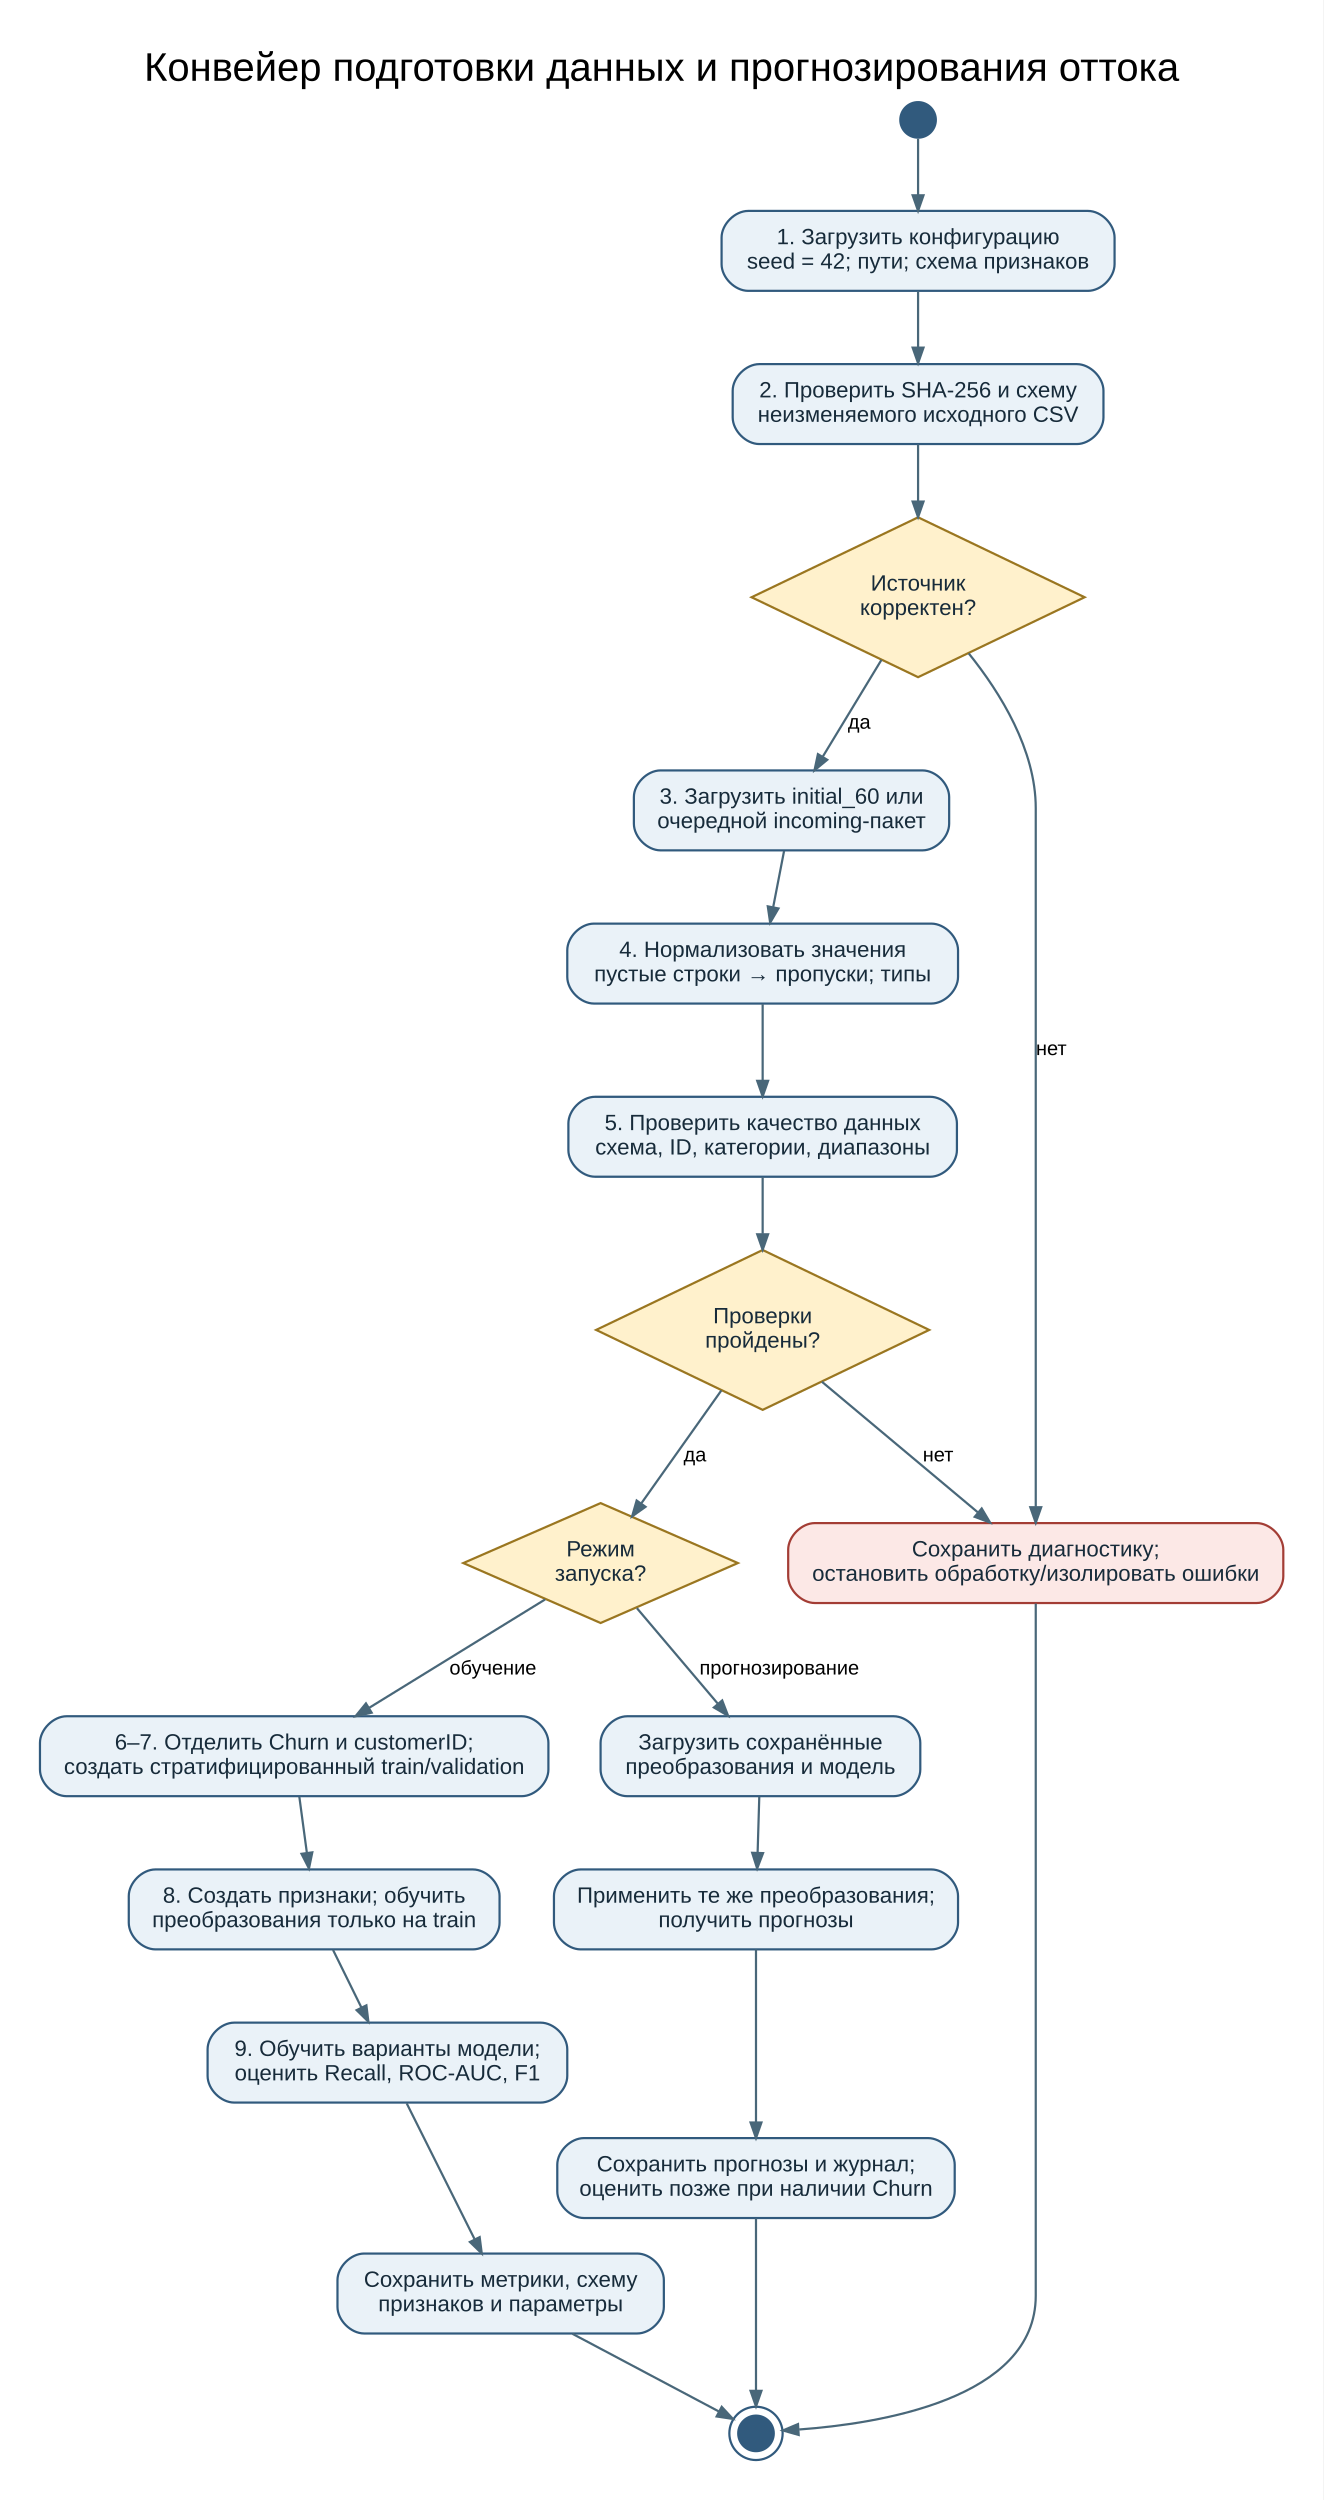
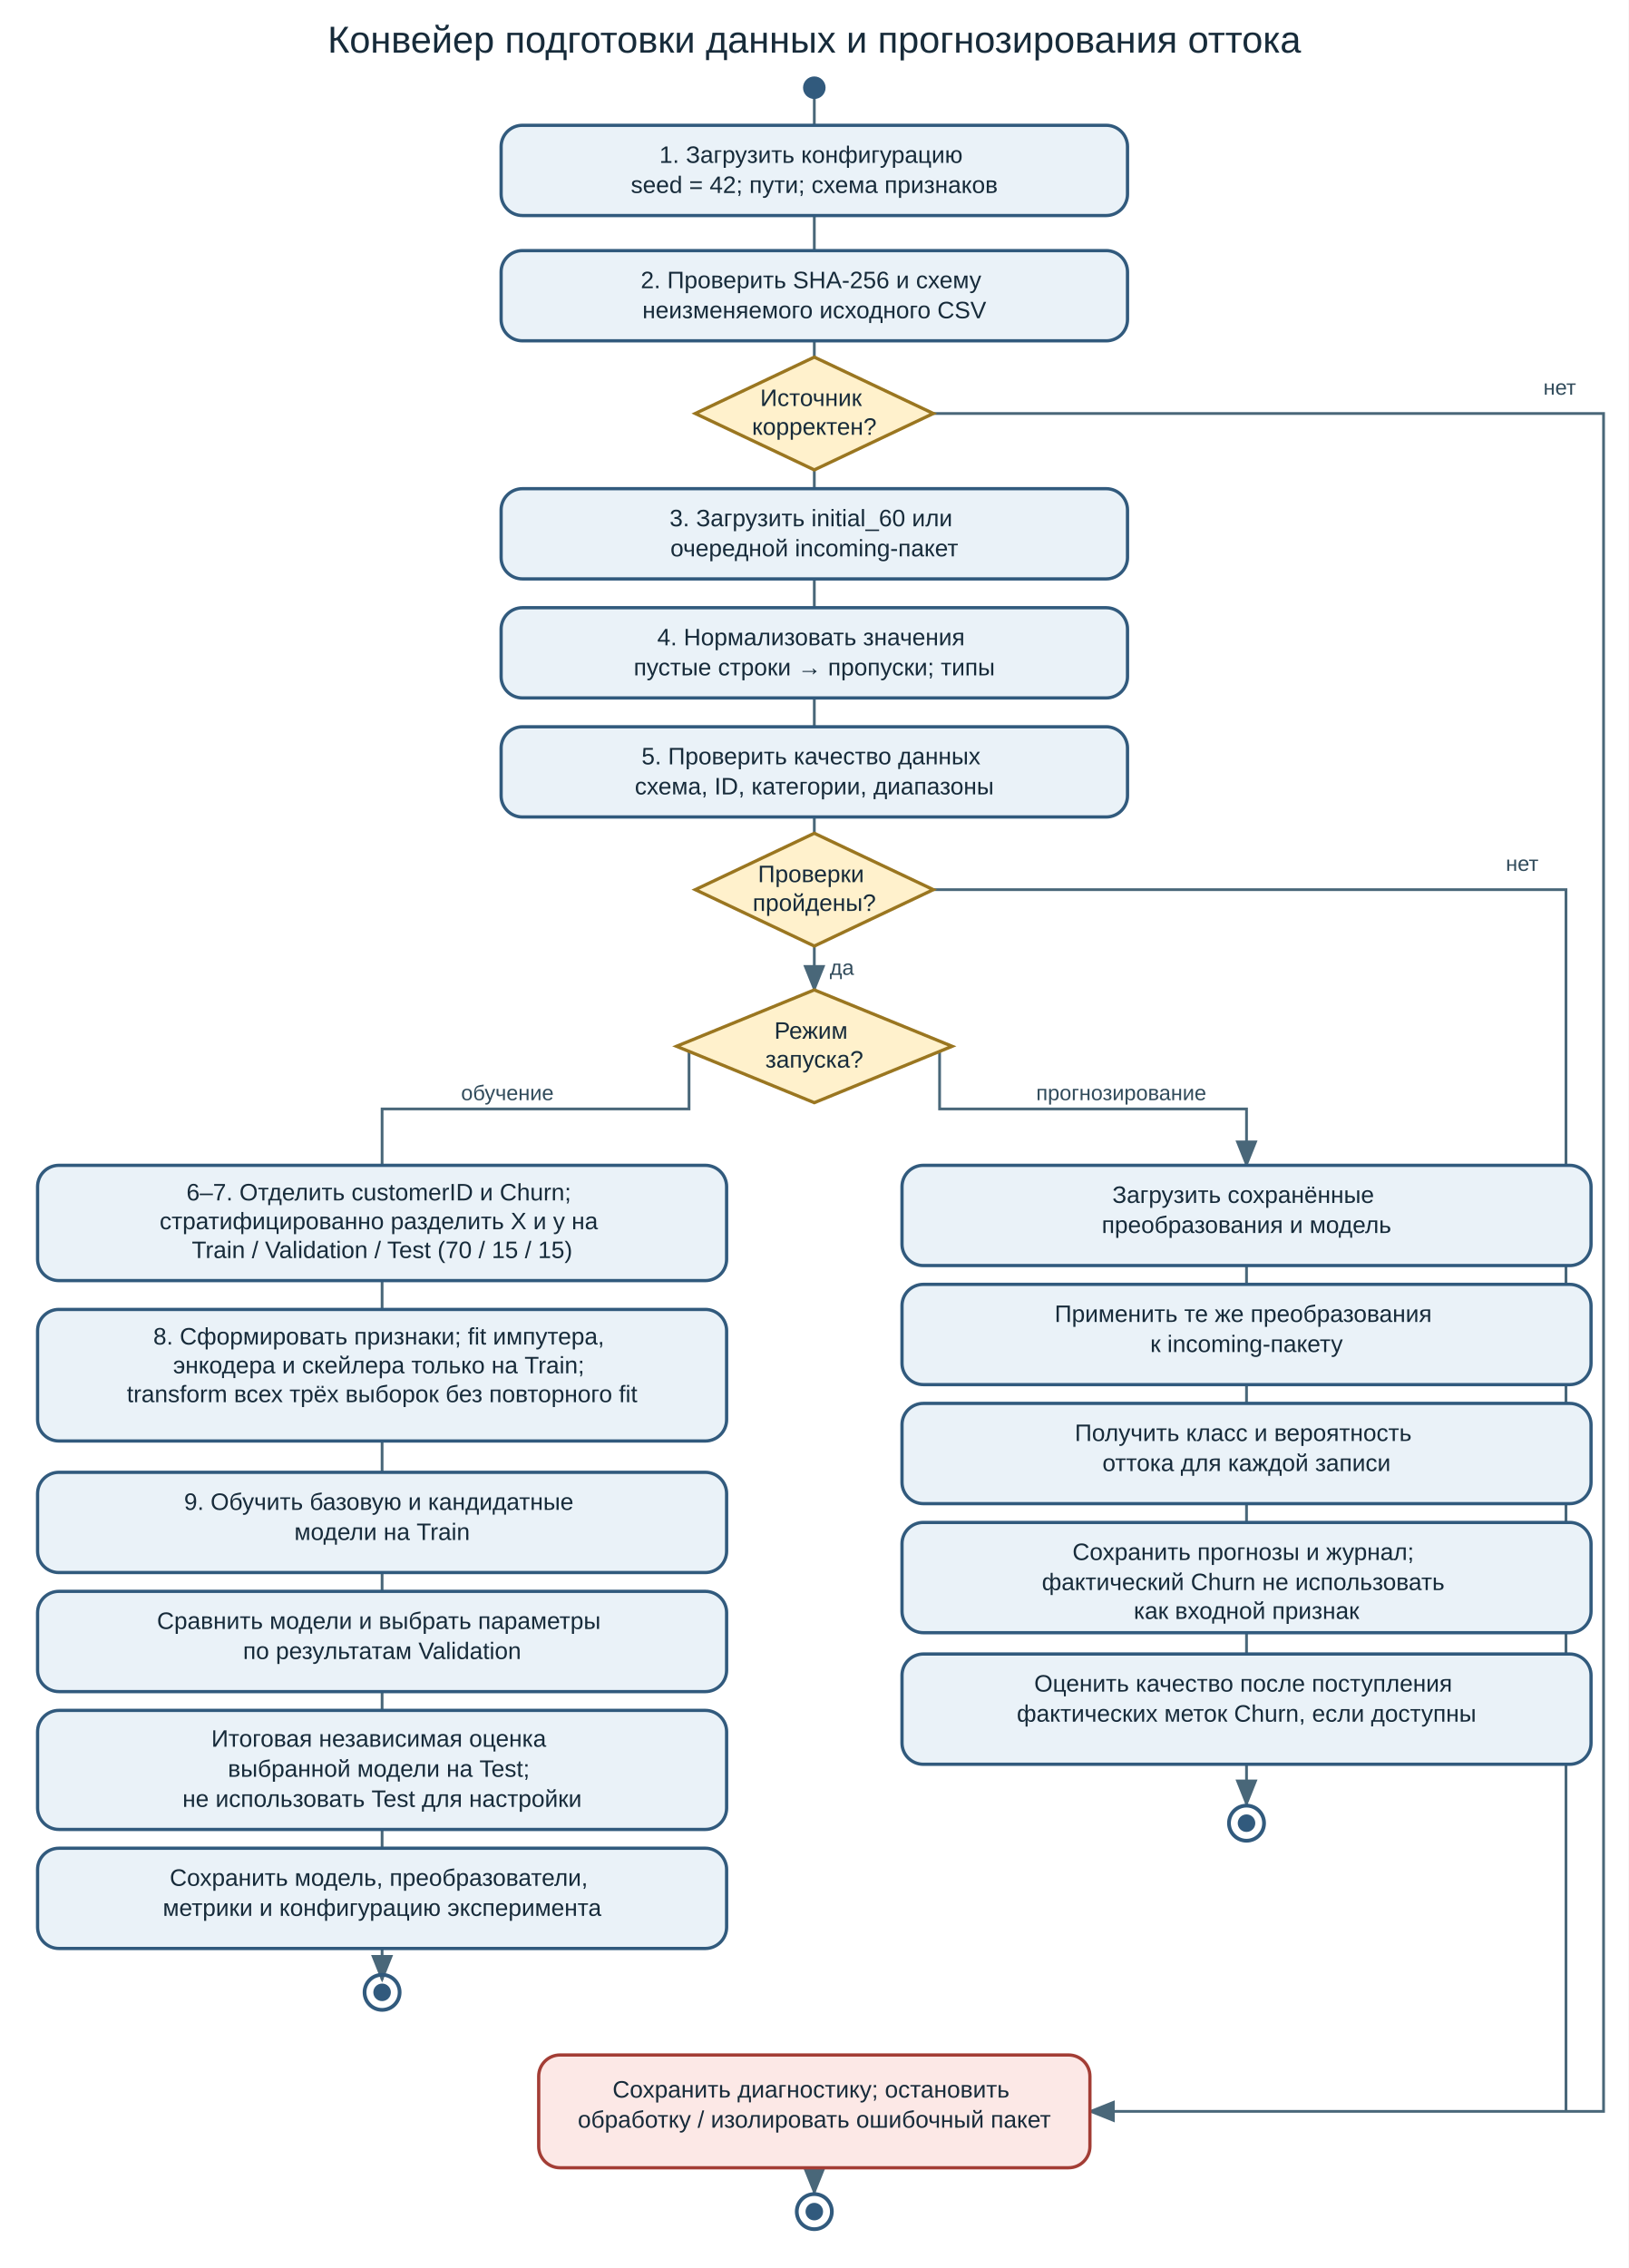
- <svg xmlns="http://www.w3.org/2000/svg" width="596pt" height="1126pt" viewBox="0.00 0.00 596.00 1126.00">
-   <g id="graph0" class="graph" transform="scale(1 1) rotate(0) translate(18 1108)">
-     <polygon fill="white" stroke="transparent" points="-18,18 -18,-1108 578,-1108 578,18 -18,18" />
-     <text text-anchor="middle" x="280" y="-1071.6" font-family="Arial" font-size="18.00">Конвейер подготовки данных и прогнозирования оттока</text>
-     <g id="node1" class="node">
-       <ellipse fill="#315a7d" stroke="#315a7d" cx="395.5" cy="-1054" rx="8" ry="8" />
-     </g>
-     <g id="node2" class="node">
-       <path fill="#eaf2f8" stroke="#315a7d" d="M472,-1013C472,-1013 319,-1013 319,-1013 313,-1013 307,-1007 307,-1001 307,-1001 307,-989 307,-989 307,-983 313,-977 319,-977 319,-977 472,-977 472,-977 478,-977 484,-983 484,-989 484,-989 484,-1001 484,-1001 484,-1007 478,-1013 472,-1013" />
-       <text text-anchor="middle" x="395.5" y="-998" font-family="Arial" font-size="10.00" fill="#172b3a">1. Загрузить конфигурацию</text>
-       <text text-anchor="middle" x="395.5" y="-987" font-family="Arial" font-size="10.00" fill="#172b3a">seed = 42; пути; схема признаков</text>
-     </g>
-     <g id="edge1" class="edge">
-       <path fill="none" stroke="#496779" d="M395.5,-1045.55C395.5,-1039.07 395.5,-1029.32 395.5,-1020.17" />
-       <polygon fill="#496779" stroke="#496779" points="397.95,-1020.04 395.5,-1013.04 393.05,-1020.04 397.95,-1020.04" />
-     </g>
-     <g id="node3" class="node">
-       <path fill="#eaf2f8" stroke="#315a7d" d="M467,-944C467,-944 324,-944 324,-944 318,-944 312,-938 312,-932 312,-932 312,-920 312,-920 312,-914 318,-908 324,-908 324,-908 467,-908 467,-908 473,-908 479,-914 479,-920 479,-920 479,-932 479,-932 479,-938 473,-944 467,-944" />
-       <text text-anchor="middle" x="395.5" y="-929" font-family="Arial" font-size="10.00" fill="#172b3a">2. Проверить SHA-256 и схему</text>
-       <text text-anchor="middle" x="395.5" y="-918" font-family="Arial" font-size="10.00" fill="#172b3a">неизменяемого исходного CSV</text>
-     </g>
-     <g id="edge2" class="edge">
-       <path fill="none" stroke="#496779" d="M395.5,-976.75C395.5,-969.07 395.5,-959.89 395.5,-951.52" />
-       <polygon fill="#496779" stroke="#496779" points="397.95,-951.43 395.5,-944.43 393.05,-951.43 397.95,-951.43" />
-     </g>
-     <g id="node4" class="node">
-       <polygon fill="#fff1cc" stroke="#9a7620" points="395.5,-875 320.5,-839 395.5,-803 470.5,-839 395.5,-875" />
-       <text text-anchor="middle" x="395.5" y="-842" font-family="Arial" font-size="10.00" fill="#172b3a">Источник</text>
-       <text text-anchor="middle" x="395.5" y="-831" font-family="Arial" font-size="10.00" fill="#172b3a">корректен?</text>
-     </g>
-     <g id="edge3" class="edge">
-       <path fill="none" stroke="#496779" d="M395.5,-907.8C395.5,-900.37 395.5,-891.33 395.5,-882.29" />
-       <polygon fill="#496779" stroke="#496779" points="397.95,-882.08 395.5,-875.08 393.05,-882.08 397.95,-882.08" />
-     </g>
-     <g id="node5" class="node">
-       <path fill="#eaf2f8" stroke="#315a7d" d="M397.5,-761C397.5,-761 279.5,-761 279.5,-761 273.5,-761 267.5,-755 267.5,-749 267.5,-749 267.5,-737 267.5,-737 267.5,-731 273.5,-725 279.5,-725 279.5,-725 397.5,-725 397.5,-725 403.5,-725 409.5,-731 409.5,-737 409.5,-737 409.5,-749 409.5,-749 409.5,-755 403.5,-761 397.5,-761" />
-       <text text-anchor="middle" x="338.5" y="-746" font-family="Arial" font-size="10.00" fill="#172b3a">3. Загрузить initial_60 или</text>
-       <text text-anchor="middle" x="338.5" y="-735" font-family="Arial" font-size="10.00" fill="#172b3a">очередной incoming-пакет</text>
-     </g>
-     <g id="edge4" class="edge">
-       <path fill="none" stroke="#496779" d="M379.01,-810.81C370.65,-797.02 360.6,-780.44 352.6,-767.25" />
-       <polygon fill="#496779" stroke="#496779" points="354.58,-765.79 348.85,-761.07 350.39,-768.33 354.58,-765.79" />
-       <text text-anchor="middle" x="369" y="-779.8" font-family="Arial" font-size="9.00">да</text>
-     </g>
-     <g id="node17" class="node">
-       <path fill="#fce8e6" stroke="#a33d35" d="M548,-422C548,-422 349,-422 349,-422 343,-422 337,-416 337,-410 337,-410 337,-398 337,-398 337,-392 343,-386 349,-386 349,-386 548,-386 548,-386 554,-386 560,-392 560,-398 560,-398 560,-410 560,-410 560,-416 554,-422 548,-422" />
-       <text text-anchor="middle" x="448.5" y="-407" font-family="Arial" font-size="10.00" fill="#172b3a">Сохранить диагностику;</text>
-       <text text-anchor="middle" x="448.5" y="-396" font-family="Arial" font-size="10.00" fill="#172b3a">остановить обработку/изолировать ошибки</text>
-     </g>
-     <g id="edge5" class="edge">
-       <path fill="none" stroke="#496779" d="M418.28,-813.75C432.65,-795.88 448.5,-770.23 448.5,-744 448.5,-744 448.5,-744 448.5,-508 448.5,-481.08 448.5,-450.21 448.5,-429.34" />
-       <polygon fill="#496779" stroke="#496779" points="450.95,-429.13 448.5,-422.13 446.05,-429.13 450.95,-429.13" />
-       <text text-anchor="middle" x="455.5" y="-632.8" font-family="Arial" font-size="9.00">нет</text>
-     </g>
-     <g id="node6" class="node">
-       <path fill="#eaf2f8" stroke="#315a7d" d="M401.5,-692C401.5,-692 249.5,-692 249.5,-692 243.5,-692 237.5,-686 237.5,-680 237.5,-680 237.5,-668 237.5,-668 237.5,-662 243.5,-656 249.5,-656 249.5,-656 401.5,-656 401.5,-656 407.5,-656 413.5,-662 413.5,-668 413.5,-668 413.5,-680 413.5,-680 413.5,-686 407.5,-692 401.5,-692" />
-       <text text-anchor="middle" x="325.5" y="-677" font-family="Arial" font-size="10.00" fill="#172b3a">4. Нормализовать значения</text>
-       <text text-anchor="middle" x="325.5" y="-666" font-family="Arial" font-size="10.00" fill="#172b3a">пустые строки → пропуски; типы</text>
-     </g>
-     <g id="edge6" class="edge">
-       <path fill="none" stroke="#496779" d="M335.15,-724.75C333.66,-717.07 331.88,-707.89 330.26,-699.52" />
-       <polygon fill="#496779" stroke="#496779" points="332.62,-698.83 328.88,-692.43 327.81,-699.77 332.62,-698.83" />
-     </g>
-     <g id="node7" class="node">
-       <path fill="#eaf2f8" stroke="#315a7d" d="M401,-614C401,-614 250,-614 250,-614 244,-614 238,-608 238,-602 238,-602 238,-590 238,-590 238,-584 244,-578 250,-578 250,-578 401,-578 401,-578 407,-578 413,-584 413,-590 413,-590 413,-602 413,-602 413,-608 407,-614 401,-614" />
-       <text text-anchor="middle" x="325.5" y="-599" font-family="Arial" font-size="10.00" fill="#172b3a">5. Проверить качество данных</text>
-       <text text-anchor="middle" x="325.5" y="-588" font-family="Arial" font-size="10.00" fill="#172b3a">схема, ID, категории, диапазоны</text>
-     </g>
-     <g id="edge7" class="edge">
-       <path fill="none" stroke="#496779" d="M325.5,-655.75C325.5,-645.55 325.5,-632.47 325.5,-621.24" />
-       <polygon fill="#496779" stroke="#496779" points="327.95,-621.18 325.5,-614.18 323.05,-621.18 327.95,-621.18" />
-     </g>
-     <g id="node8" class="node">
-       <polygon fill="#fff1cc" stroke="#9a7620" points="325.5,-545 250.5,-509 325.5,-473 400.5,-509 325.5,-545" />
-       <text text-anchor="middle" x="325.5" y="-512" font-family="Arial" font-size="10.00" fill="#172b3a">Проверки</text>
-       <text text-anchor="middle" x="325.5" y="-501" font-family="Arial" font-size="10.00" fill="#172b3a">пройдены?</text>
-     </g>
-     <g id="edge8" class="edge">
-       <path fill="none" stroke="#496779" d="M325.5,-577.8C325.5,-570.37 325.5,-561.33 325.5,-552.29" />
-       <polygon fill="#496779" stroke="#496779" points="327.95,-552.08 325.5,-545.08 323.05,-552.08 327.95,-552.08" />
-     </g>
-     <g id="node9" class="node">
-       <polygon fill="#fff1cc" stroke="#9a7620" points="252.5,-431 190.67,-404 252.5,-377 314.33,-404 252.5,-431" />
-       <text text-anchor="middle" x="252.5" y="-407" font-family="Arial" font-size="10.00" fill="#172b3a">Режим</text>
-       <text text-anchor="middle" x="252.5" y="-396" font-family="Arial" font-size="10.00" fill="#172b3a">запуска?</text>
-     </g>
-     <g id="edge9" class="edge">
-       <path fill="none" stroke="#496779" d="M306.89,-481.74C295.85,-466.17 281.91,-446.5 270.91,-430.98" />
-       <polygon fill="#496779" stroke="#496779" points="272.74,-429.33 266.7,-425.03 268.75,-432.16 272.74,-429.33" />
-       <text text-anchor="middle" x="295" y="-449.8" font-family="Arial" font-size="9.00">да</text>
-     </g>
-     <g id="edge10" class="edge">
-       <path fill="none" stroke="#496779" d="M352.19,-485.65C372.98,-468.24 401.7,-444.19 422.35,-426.89" />
-       <polygon fill="#496779" stroke="#496779" points="424.16,-428.58 427.95,-422.21 421.01,-424.82 424.16,-428.58" />
-       <text text-anchor="middle" x="404.5" y="-449.8" font-family="Arial" font-size="9.00">нет</text>
-     </g>
-     <g id="node10" class="node">
-       <path fill="#eaf2f8" stroke="#315a7d" d="M217,-335C217,-335 12,-335 12,-335 6,-335 0,-329 0,-323 0,-323 0,-311 0,-311 0,-305 6,-299 12,-299 12,-299 217,-299 217,-299 223,-299 229,-305 229,-311 229,-311 229,-323 229,-323 229,-329 223,-335 217,-335" />
-       <text text-anchor="middle" x="114.5" y="-320" font-family="Arial" font-size="10.00" fill="#172b3a">6–7. Отделить Churn и customerID;</text>
-       <text text-anchor="middle" x="114.5" y="-309" font-family="Arial" font-size="10.00" fill="#172b3a">создать стратифицированный train/validation</text>
-     </g>
-     <g id="edge11" class="edge">
-       <path fill="none" stroke="#496779" d="M227.51,-387.61C205.31,-373.94 172.69,-353.84 148.19,-338.75" />
-       <polygon fill="#496779" stroke="#496779" points="149.39,-336.61 142.15,-335.03 146.82,-340.79 149.39,-336.61" />
-       <text text-anchor="middle" x="204" y="-353.8" font-family="Arial" font-size="9.00">обучение</text>
-     </g>
-     <g id="node14" class="node">
-       <path fill="#eaf2f8" stroke="#315a7d" d="M384.5,-335C384.5,-335 264.5,-335 264.5,-335 258.5,-335 252.5,-329 252.5,-323 252.5,-323 252.5,-311 252.5,-311 252.5,-305 258.5,-299 264.5,-299 264.5,-299 384.5,-299 384.5,-299 390.5,-299 396.5,-305 396.5,-311 396.5,-311 396.5,-323 396.5,-323 396.5,-329 390.5,-335 384.5,-335" />
-       <text text-anchor="middle" x="324.5" y="-320" font-family="Arial" font-size="10.00" fill="#172b3a">Загрузить сохранённые</text>
-       <text text-anchor="middle" x="324.5" y="-309" font-family="Arial" font-size="10.00" fill="#172b3a">преобразования и модель</text>
-     </g>
-     <g id="edge16" class="edge">
-       <path fill="none" stroke="#496779" d="M268.84,-383.71C279.66,-370.94 293.89,-354.13 305.26,-340.71" />
-       <polygon fill="#496779" stroke="#496779" points="307.28,-342.12 309.94,-335.19 303.54,-338.95 307.28,-342.12" />
-       <text text-anchor="middle" x="333" y="-353.8" font-family="Arial" font-size="9.00">прогнозирование</text>
-     </g>
-     <g id="node11" class="node">
-       <path fill="#eaf2f8" stroke="#315a7d" d="M195,-266C195,-266 52,-266 52,-266 46,-266 40,-260 40,-254 40,-254 40,-242 40,-242 40,-236 46,-230 52,-230 52,-230 195,-230 195,-230 201,-230 207,-236 207,-242 207,-242 207,-254 207,-254 207,-260 201,-266 195,-266" />
-       <text text-anchor="middle" x="123.5" y="-251" font-family="Arial" font-size="10.00" fill="#172b3a">8. Создать признаки; обучить</text>
-       <text text-anchor="middle" x="123.5" y="-240" font-family="Arial" font-size="10.00" fill="#172b3a">преобразования только на train</text>
-     </g>
-     <g id="edge12" class="edge">
-       <path fill="none" stroke="#496779" d="M116.82,-298.75C117.85,-291.07 119.08,-281.89 120.21,-273.52" />
-       <polygon fill="#496779" stroke="#496779" points="122.66,-273.69 121.16,-266.43 117.8,-273.04 122.66,-273.69" />
-     </g>
-     <g id="node12" class="node">
-       <path fill="#eaf2f8" stroke="#315a7d" d="M225.5,-197C225.5,-197 87.5,-197 87.5,-197 81.5,-197 75.5,-191 75.5,-185 75.5,-185 75.5,-173 75.5,-173 75.5,-167 81.5,-161 87.5,-161 87.5,-161 225.5,-161 225.5,-161 231.5,-161 237.5,-167 237.5,-173 237.5,-173 237.5,-185 237.5,-185 237.5,-191 231.5,-197 225.5,-197" />
-       <text text-anchor="middle" x="156.5" y="-182" font-family="Arial" font-size="10.00" fill="#172b3a">9. Обучить варианты модели;</text>
-       <text text-anchor="middle" x="156.5" y="-171" font-family="Arial" font-size="10.00" fill="#172b3a">оценить Recall, ROC-AUC, F1</text>
-     </g>
-     <g id="edge13" class="edge">
-       <path fill="none" stroke="#496779" d="M132,-229.75C135.89,-221.84 140.58,-212.33 144.8,-203.76" />
-       <polygon fill="#496779" stroke="#496779" points="147.02,-204.79 147.92,-197.43 142.62,-202.63 147.02,-204.79" />
-     </g>
-     <g id="node13" class="node">
-       <path fill="#eaf2f8" stroke="#315a7d" d="M269,-93C269,-93 146,-93 146,-93 140,-93 134,-87 134,-81 134,-81 134,-69 134,-69 134,-63 140,-57 146,-57 146,-57 269,-57 269,-57 275,-57 281,-63 281,-69 281,-69 281,-81 281,-81 281,-87 275,-93 269,-93" />
-       <text text-anchor="middle" x="207.5" y="-78" font-family="Arial" font-size="10.00" fill="#172b3a">Сохранить метрики, схему</text>
-       <text text-anchor="middle" x="207.5" y="-67" font-family="Arial" font-size="10.00" fill="#172b3a">признаков и параметры</text>
-     </g>
-     <g id="edge14" class="edge">
-       <path fill="none" stroke="#496779" d="M165.15,-160.7C173.55,-143.89 186.38,-118.25 195.71,-99.58" />
-       <polygon fill="#496779" stroke="#496779" points="198.04,-100.4 198.98,-93.05 193.65,-98.21 198.04,-100.4" />
-     </g>
-     <g id="node18" class="node">
-       <ellipse fill="#315a7d" stroke="#315a7d" cx="322.5" cy="-12" rx="8" ry="8" />
-       <ellipse fill="none" stroke="#315a7d" cx="322.5" cy="-12" rx="12" ry="12" />
-     </g>
-     <g id="edge15" class="edge">
-       <path fill="none" stroke="#496779" d="M239.84,-56.85C261.31,-45.46 288.6,-30.98 305.81,-21.85" />
-       <polygon fill="#496779" stroke="#496779" points="307.06,-23.96 312.1,-18.52 304.77,-19.63 307.06,-23.96" />
-     </g>
-     <g id="node15" class="node">
-       <path fill="#eaf2f8" stroke="#315a7d" d="M401.5,-266C401.5,-266 243.5,-266 243.5,-266 237.5,-266 231.5,-260 231.5,-254 231.5,-254 231.5,-242 231.5,-242 231.5,-236 237.5,-230 243.5,-230 243.5,-230 401.5,-230 401.5,-230 407.5,-230 413.5,-236 413.5,-242 413.5,-242 413.5,-254 413.5,-254 413.5,-260 407.5,-266 401.5,-266" />
-       <text text-anchor="middle" x="322.5" y="-251" font-family="Arial" font-size="10.00" fill="#172b3a">Применить те же преобразования;</text>
-       <text text-anchor="middle" x="322.5" y="-240" font-family="Arial" font-size="10.00" fill="#172b3a">получить прогнозы</text>
-     </g>
-     <g id="edge17" class="edge">
-       <path fill="none" stroke="#496779" d="M323.98,-298.75C323.76,-291.07 323.48,-281.89 323.23,-273.52" />
-       <polygon fill="#496779" stroke="#496779" points="325.68,-273.35 323.02,-266.43 320.78,-273.5 325.68,-273.35" />
-     </g>
-     <g id="node16" class="node">
-       <path fill="#eaf2f8" stroke="#315a7d" d="M400,-145C400,-145 245,-145 245,-145 239,-145 233,-139 233,-133 233,-133 233,-121 233,-121 233,-115 239,-109 245,-109 245,-109 400,-109 400,-109 406,-109 412,-115 412,-121 412,-121 412,-133 412,-133 412,-139 406,-145 400,-145" />
-       <text text-anchor="middle" x="322.5" y="-130" font-family="Arial" font-size="10.00" fill="#172b3a">Сохранить прогнозы и журнал;</text>
-       <text text-anchor="middle" x="322.5" y="-119" font-family="Arial" font-size="10.00" fill="#172b3a">оценить позже при наличии Churn</text>
-     </g>
-     <g id="edge18" class="edge">
-       <path fill="none" stroke="#496779" d="M322.5,-229.95C322.5,-209.54 322.5,-175.22 322.5,-152.1" />
-       <polygon fill="#496779" stroke="#496779" points="324.95,-152.02 322.5,-145.02 320.05,-152.02 324.95,-152.02" />
-     </g>
-     <g id="edge19" class="edge">
-       <path fill="none" stroke="#496779" d="M322.5,-108.84C322.5,-87.94 322.5,-52.8 322.5,-31.37" />
-       <polygon fill="#496779" stroke="#496779" points="324.95,-31.15 322.5,-24.15 320.05,-31.15 324.95,-31.15" />
-     </g>
-     <g id="edge20" class="edge">
-       <path fill="none" stroke="#496779" d="M448.5,-385.74C448.5,-368.57 448.5,-341.46 448.5,-318 448.5,-318 448.5,-318 448.5,-74 448.5,-27.23 377.3,-16.31 341.94,-13.76" />
-       <polygon fill="#496779" stroke="#496779" points="341.72,-11.3 334.58,-13.32 341.42,-16.19 341.72,-11.3" />
-     </g>
-   </g>
+ <svg xmlns="http://www.w3.org/2000/svg" width="1300" height="1810" viewBox="0 0 1300 1810">
+   <defs>
+     <marker id="arrow" markerWidth="10" markerHeight="8" refX="9" refY="4" orient="auto">
+       <path d="M0,0 L10,4 L0,8 z" fill="#496779" />
+     </marker>
+     <style>
+ .edge{fill:none;stroke:#496779;stroke-width:2.2;marker-end:url(#arrow)}
+ .process{fill:#EAF2F8;stroke:#315A7D;stroke-width:2.6}
+ .decision{fill:#FFF1CC;stroke:#9A7620;stroke-width:2.6}
+ .error{fill:#FCE8E6;stroke:#A33D35;stroke-width:2.6}
+ .label{font-family:Arial,sans-serif;fill:#172B3A;text-anchor:middle;font-size:19px}
+ .small{font-family:Arial,sans-serif;fill:#314B5B;text-anchor:middle;font-size:17px}
+ .title{font-family:Arial,sans-serif;fill:#172B3A;text-anchor:middle;font-size:30px}
+ </style>
+   </defs>
+   <rect width="1300" height="1810" fill="#fff" />
+   <text class="title" x="650" y="42">Конвейер подготовки данных и прогнозирования оттока</text>
+   <path class="edge" d="M650 78 V100 M650 172 V200 M650 272 V285 M650 375 V390 M650 462 V485 M650 557 V580 M650 652 V665 M650 755 V790" />
+   <text class="small" x="672" y="778">да</text>
+   <path class="edge" d="M550 835 L550 885 L305 885 L305 930 M750 835 L750 885 L995 885 L995 930" />
+   <text class="small" x="405" y="878">обучение</text>
+   <text class="small" x="895" y="878">прогнозирование</text>
+   <path class="edge" d="M305 1022 V1045 M305 1150 V1175 M305 1255 V1270 M305 1350 V1365 M305 1460 V1475 M305 1555 V1580" />
+   <path class="edge" d="M995 1010 V1025 M995 1105 V1120 M995 1200 V1215 M995 1303 V1320 M995 1408 V1440" />
+   <path class="edge" d="M745 330 H1280 V1685 H870 M745 710 H1250 V1685 H870" />
+   <text class="small" x="1245" y="315">нет</text>
+   <text class="small" x="1215" y="695">нет</text>
+   <path class="edge" d="M650 1730 V1750" />
+   <circle cx="650" cy="70" r="9" fill="#315A7D" />
+   <rect class="process" x="400" y="100" width="500" height="72" rx="17" />
+   <text class="label" x="650" y="130">
+     <tspan x="650">1. Загрузить конфигурацию</tspan>
+     <tspan x="650" dy="24">seed = 42; пути; схема признаков</tspan>
+   </text>
+   <rect class="process" x="400" y="200" width="500" height="72" rx="17" />
+   <text class="label" x="650" y="230">
+     <tspan x="650">2. Проверить SHA-256 и схему</tspan>
+     <tspan x="650" dy="24">неизменяемого исходного CSV</tspan>
+   </text>
+   <polygon class="decision" points="650,285 745,330 650,375 555,330" />
+   <text class="label" x="650" y="324">
+     <tspan x="650">Источник</tspan>
+     <tspan x="650" dy="23">корректен?</tspan>
+   </text>
+   <rect class="process" x="400" y="390" width="500" height="72" rx="17" />
+   <text class="label" x="650" y="420">
+     <tspan x="650">3. Загрузить initial_60 или</tspan>
+     <tspan x="650" dy="24">очередной incoming-пакет</tspan>
+   </text>
+   <rect class="process" x="400" y="485" width="500" height="72" rx="17" />
+   <text class="label" x="650" y="515">
+     <tspan x="650">4. Нормализовать значения</tspan>
+     <tspan x="650" dy="24">пустые строки → пропуски; типы</tspan>
+   </text>
+   <rect class="process" x="400" y="580" width="500" height="72" rx="17" />
+   <text class="label" x="650" y="610">
+     <tspan x="650">5. Проверить качество данных</tspan>
+     <tspan x="650" dy="24">схема, ID, категории, диапазоны</tspan>
+   </text>
+   <polygon class="decision" points="650,665 745,710 650,755 555,710" />
+   <text class="label" x="650" y="704">
+     <tspan x="650">Проверки</tspan>
+     <tspan x="650" dy="23">пройдены?</tspan>
+   </text>
+   <polygon class="decision" points="650,790 760,835 650,880 540,835" />
+   <text class="label" x="650" y="829">
+     <tspan x="650">Режим</tspan>
+     <tspan x="650" dy="23">запуска?</tspan>
+   </text>
+   <rect class="process" x="30" y="930" width="550" height="92" rx="17" />
+   <text class="label" x="305" y="958">
+     <tspan x="305">6–7. Отделить customerID и Churn;</tspan>
+     <tspan x="305" dy="23">стратифицированно разделить X и y на</tspan>
+     <tspan x="305" dy="23">Train / Validation / Test (70 / 15 / 15)</tspan>
+   </text>
+   <rect class="process" x="30" y="1045" width="550" height="105" rx="17" />
+   <text class="label" x="305" y="1073">
+     <tspan x="305">8. Сформировать признаки; fit импутера,</tspan>
+     <tspan x="305" dy="23">энкодера и скейлера только на Train;</tspan>
+     <tspan x="305" dy="23">transform всех трёх выборок без повторного fit</tspan>
+   </text>
+   <rect class="process" x="30" y="1175" width="550" height="80" rx="17" />
+   <text class="label" x="305" y="1205">
+     <tspan x="305">9. Обучить базовую и кандидатные</tspan>
+     <tspan x="305" dy="24">модели на Train</tspan>
+   </text>
+   <rect class="process" x="30" y="1270" width="550" height="80" rx="17" />
+   <text class="label" x="305" y="1300">
+     <tspan x="305">Сравнить модели и выбрать параметры</tspan>
+     <tspan x="305" dy="24">по результатам Validation</tspan>
+   </text>
+   <rect class="process" x="30" y="1365" width="550" height="95" rx="17" />
+   <text class="label" x="305" y="1394">
+     <tspan x="305">Итоговая независимая оценка</tspan>
+     <tspan x="305" dy="24">выбранной модели на Test;</tspan>
+     <tspan x="305" dy="24">не использовать Test для настройки</tspan>
+   </text>
+   <rect class="process" x="30" y="1475" width="550" height="80" rx="17" />
+   <text class="label" x="305" y="1505">
+     <tspan x="305">Сохранить модель, преобразователи,</tspan>
+     <tspan x="305" dy="24">метрики и конфигурацию эксперимента</tspan>
+   </text>
+   <circle cx="305" cy="1590" r="14" fill="none" stroke="#315A7D" stroke-width="3" />
+   <circle cx="305" cy="1590" r="7" fill="#315A7D" />
+   <rect class="process" x="720" y="930" width="550" height="80" rx="17" />
+   <text class="label" x="995" y="960">
+     <tspan x="995">Загрузить сохранённые</tspan>
+     <tspan x="995" dy="24">преобразования и модель</tspan>
+   </text>
+   <rect class="process" x="720" y="1025" width="550" height="80" rx="17" />
+   <text class="label" x="995" y="1055">
+     <tspan x="995">Применить те же преобразования</tspan>
+     <tspan x="995" dy="24">к incoming-пакету</tspan>
+   </text>
+   <rect class="process" x="720" y="1120" width="550" height="80" rx="17" />
+   <text class="label" x="995" y="1150">
+     <tspan x="995">Получить класс и вероятность</tspan>
+     <tspan x="995" dy="24">оттока для каждой записи</tspan>
+   </text>
+   <rect class="process" x="720" y="1215" width="550" height="88" rx="17" />
+   <text class="label" x="995" y="1245">
+     <tspan x="995">Сохранить прогнозы и журнал;</tspan>
+     <tspan x="995" dy="24">фактический Churn не использовать</tspan>
+     <tspan x="995" dy="23">как входной признак</tspan>
+   </text>
+   <rect class="process" x="720" y="1320" width="550" height="88" rx="17" />
+   <text class="label" x="995" y="1350">
+     <tspan x="995">Оценить качество после поступления</tspan>
+     <tspan x="995" dy="24">фактических меток Churn, если доступны</tspan>
+   </text>
+   <circle cx="995" cy="1455" r="14" fill="none" stroke="#315A7D" stroke-width="3" />
+   <circle cx="995" cy="1455" r="7" fill="#315A7D" />
+   <rect class="error" x="430" y="1640" width="440" height="90" rx="17" />
+   <text class="label" x="650" y="1674">
+     <tspan x="650">Сохранить диагностику; остановить</tspan>
+     <tspan x="650" dy="24">обработку / изолировать ошибочный пакет</tspan>
+   </text>
+   <circle cx="650" cy="1765" r="14" fill="none" stroke="#315A7D" stroke-width="3" />
+   <circle cx="650" cy="1765" r="7" fill="#315A7D" />
</svg>
